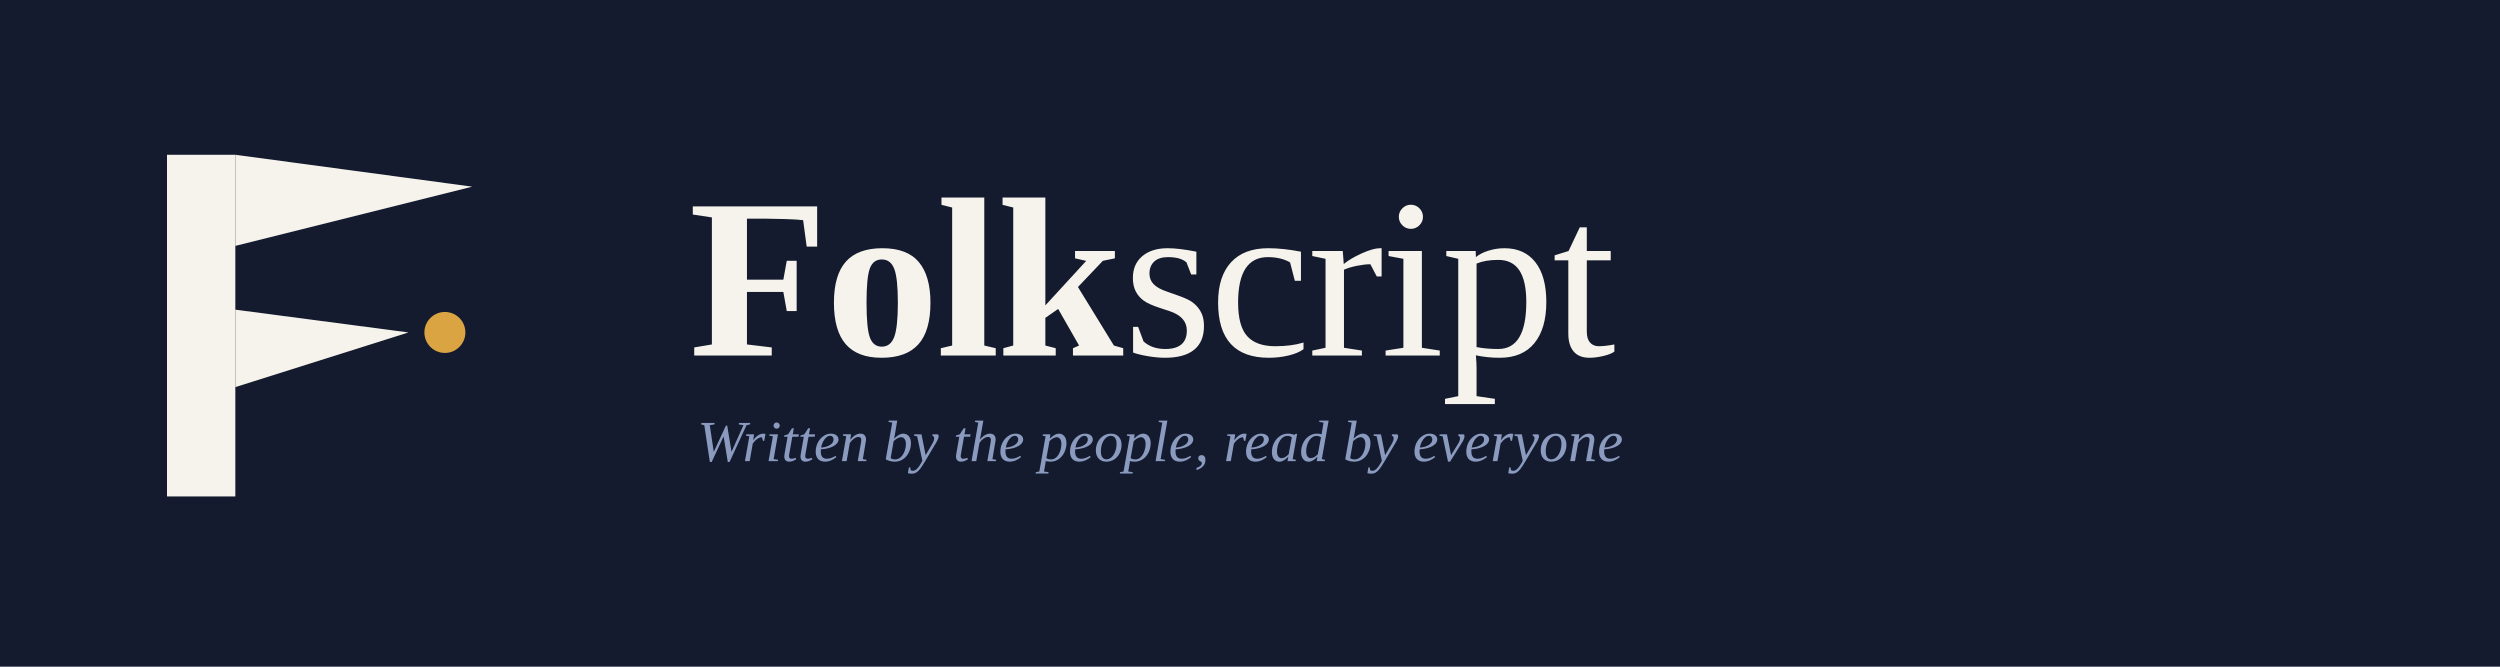
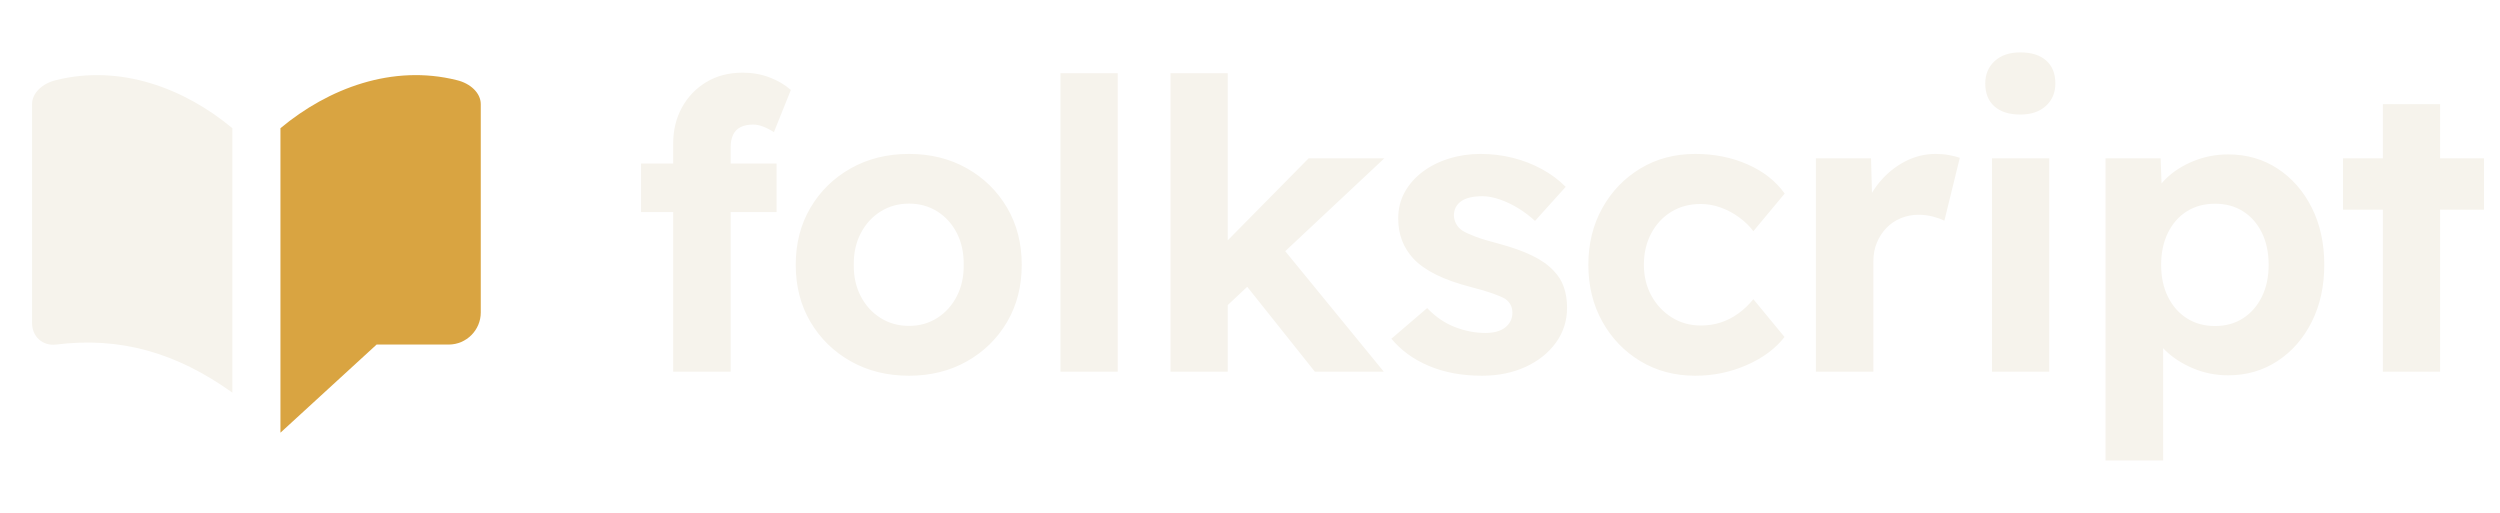
- <svg xmlns="http://www.w3.org/2000/svg" viewBox="0 0 900 240" width="900" height="240">
-   <rect width="900" height="240" fill="#141B2E" />
-   <g transform="translate(6,18) scale(0.82)">
-     <rect x="66" y="46" width="30" height="150" fill="#F6F3EC" />
-     <polygon points="96,46 200,60 96,86" fill="#F6F3EC" />
-     <polygon points="96,114 172,124 96,148" fill="#F6F3EC" />
-     <circle cx="188" cy="124" r="9" fill="#D9A441" />
+ <svg xmlns="http://www.w3.org/2000/svg" width="312" height="64" viewBox="0 0 312 64" role="img" aria-label="Folkscript">
+   <path fill="#F6F3EC" d="M7 10C15 8 23 11 29 16V49C22 44 15 42 7 43C5.3 43.2 4 42 4 40.3V13C4 11.6 5.3 10.4 7 10Z" />
+   <path fill="#D9A441" d="M35 16C41 11 49 8 57 10C58.7 10.4 60 11.6 60 13V39C60 41.2 58.2 43 56 43H47L35 54Z" />
+   <g fill="#F6F3EC">
+     <g transform="translate(0 6.538)">
+       <path transform="translate(78.3612 39.8496) scale(0.05034 -0.05034)" d="M112.277 0.0V565.721Q112.277 615.388 134.027 655.055Q155.777 694.722 194.472 718.028Q233.166 741.333 284.611 741.333Q320.111 741.333 350.834 729.722Q381.556 718.111 404.001 698.5L362 593.832Q349 602.332 335.64 607.498Q322.279 612.665 311.001 612.665Q291.946 612.665 279.39 606.359Q266.835 600.053 260.807 587.331Q254.779 574.609 254.779 556.387V0.0H183.722Q161 0.0 143.138 0.0Q125.277 0.0 112.277 0.0ZM32.555 395.72V516.0H368.667V395.72ZM696.945 -10.0Q616.056 -10.0 552.639 25.694Q489.222 61.389 452.667 123.278Q416.111 185.167 416.111 264.945Q416.111 344.722 452.667 406.611Q489.222 468.5 552.639 504.195Q616.056 539.889 696.945 539.889Q777.223 539.889 840.446 504.195Q903.668 468.5 940.029 406.611Q976.39 344.722 976.39 264.945Q976.39 185.167 940.029 123.278Q903.668 61.389 840.446 25.694Q777.223 -10.0 696.945 -10.0ZM696.945 113.558Q736.167 113.558 767.139 133.363Q798.11 153.168 815.61 187.446Q833.11 221.723 832.499 264.945Q833.11 309.166 815.61 343.444Q798.11 377.721 767.139 397.221Q736.167 416.72 696.945 416.72Q657.334 416.72 626.057 396.915Q594.78 377.11 577.086 342.833Q559.391 308.555 560.002 264.945Q559.391 221.723 577.086 187.446Q594.78 153.168 626.057 133.363Q657.334 113.558 696.945 113.558ZM1072.444 0.0V740.0H1214.336V0.0ZM1480.058 158.555 1438.111 276.0 1687.556 528.889H1875.17ZM1345.222 0.0V740.0H1487.114V0.0ZM1703.111 0.0 1512.89 238.778 1612.725 319.39 1874.003 0.0ZM2117.333 -10.0Q2043.166 -10.0 1985.694 14.361Q1928.221 38.722 1892.832 81.778L1981.5 157.723Q2012.278 125.446 2050.112 110.724Q2087.945 96.001 2126.333 96.001Q2141.222 96.001 2153.611 99.335Q2166 102.668 2174.777 109.529Q2183.555 116.39 2188.193 125.584Q2192.832 134.778 2192.832 146.278Q2192.832 168.0 2174.999 180.5Q2165.388 186.333 2144.277 193.861Q2123.166 201.388 2089.555 210Q2038.944 223.055 2003.694 240.499Q1968.444 257.944 1947.278 280.388Q1928.777 300.555 1919.249 325.194Q1909.721 349.833 1909.721 379.944Q1909.721 416.055 1925.972 445.306Q1942.222 474.556 1970.639 495.833Q1999.055 517.111 2036.083 528.5Q2073.111 539.889 2113.667 539.889Q2155.334 539.889 2194.167 530.084Q2233.001 520.278 2266.529 501.861Q2300.057 483.445 2324.946 458.223L2248.834 373.777Q2230.612 390.832 2208.112 404.749Q2185.612 418.666 2162.028 426.86Q2138.445 435.054 2118.667 435.054Q2101.556 435.054 2088.251 432.027Q2074.946 428.999 2065.974 422.749Q2057.001 416.499 2052.363 407.416Q2047.724 398.333 2047.724 386.833Q2048.335 375.778 2053.641 366.028Q2058.946 356.278 2069.335 349.445Q2079.557 343 2101.363 334.778Q2123.168 326.556 2160.28 317Q2208.335 304 2241.613 287.917Q2274.891 271.834 2294.668 250.667Q2312.335 232.834 2320.335 209.778Q2328.335 186.723 2328.335 158.834Q2328.335 109.945 2300.501 71.723Q2272.668 33.5 2225.001 11.75Q2177.334 -10.0 2117.333 -10.0ZM2646.223 -10.0Q2570.111 -10.0 2510.278 26.0Q2450.444 62.0 2415.778 124.194Q2381.111 186.389 2381.111 264.945Q2381.111 343.5 2415.778 405.695Q2450.444 467.889 2510.278 503.889Q2570.111 539.889 2646.223 539.889Q2717 539.889 2775.862 513.917Q2834.723 487.945 2867.834 441.667L2790.222 348.333Q2776.166 367.054 2755.055 382.554Q2733.945 398.054 2709.445 406.915Q2684.945 415.776 2659.334 415.776Q2618.334 415.776 2586.668 396.359Q2555.002 376.943 2536.891 342.749Q2518.78 308.555 2518.78 265.333Q2518.78 222.501 2537.308 188.612Q2555.835 154.724 2587.807 134.613Q2619.779 114.502 2659.945 114.502Q2686.167 114.502 2709.139 121.947Q2732.111 129.391 2752.611 144.085Q2773.111 158.779 2790.222 179.723L2867.445 86Q2833.501 42.555 2773.417 16.278Q2713.334 -10.0 2646.223 -10.0ZM2945.222 0.0V528.889H3081.891L3086.558 358.833L3062.946 394.166Q3074.724 435.278 3101.807 468.417Q3128.891 501.556 3165.335 520.722Q3201.78 539.889 3241.891 539.889Q3259.28 539.889 3274.974 537.084Q3290.669 534.278 3302.002 530.278L3263.724 374.331Q3252.502 380.108 3235.279 384.581Q3218.057 389.053 3199.779 389.053Q3176.279 389.053 3155.668 380.498Q3135.057 371.942 3120.058 356.359Q3105.058 340.776 3096.391 319.971Q3087.725 299.165 3087.725 273.666V0.0ZM3381.777 0.0V528.889H3523.669V0.0ZM3452.001 637.5Q3410.834 637.5 3387.972 657.611Q3365.111 677.722 3365.111 714.556Q3365.111 748.612 3388.472 770.112Q3411.834 791.613 3452.001 791.613Q3493.168 791.613 3516.03 771.501Q3538.891 751.39 3538.891 714.556Q3538.891 680.5 3515.53 659.0Q3492.168 637.5 3452.001 637.5ZM3663.222 -220.0V528.889H3799.891L3804.169 409.667L3778.446 418.667Q3784.835 450.612 3812.446 477.917Q3840.057 505.223 3880.946 521.945Q3921.835 538.667 3967.169 538.667Q4036.224 538.667 4089.863 503.473Q4143.502 468.278 4174.529 406.695Q4205.557 345.111 4205.557 264.945Q4205.557 185.778 4174.641 123.889Q4143.724 62.0 4089.696 26.5Q4035.668 -9.0 3967.057 -9.0Q3921.446 -9.0 3879.807 8.528Q3838.169 26.055 3809.335 54.861Q3780.502 83.667 3772.724 117.0L3806.114 131.0V-220.0ZM3934.89 113.224Q3974.278 113.224 4004.055 132.335Q4033.833 151.446 4050.749 185.612Q4067.666 219.778 4067.666 264.945Q4067.666 310.111 4051.055 344.166Q4034.444 378.221 4004.667 397.332Q3974.889 416.443 3934.89 416.443Q3894.89 416.443 3864.918 397.638Q3834.947 378.832 3818.03 344.472Q3801.114 310.111 3801.114 264.945Q3801.114 219.778 3818.03 185.612Q3834.947 151.446 3864.918 132.335Q3894.89 113.224 3934.89 113.224ZM4350.832 0.0V663.278H4492.724V0.0ZM4251.944 401.665V528.889H4601.501V401.665Z" />
+     </g>
  </g>
-   <text x="248" y="128" font-family="Georgia, 'Iowan Old Style', 'Times New Roman', serif" font-size="82" font-weight="700" letter-spacing="-1" fill="#F6F3EC">Folk<tspan font-weight="400">script</tspan>
-   </text>
-   <text x="251" y="166" font-family="Georgia, 'Times New Roman', serif" font-style="italic" font-size="21" fill="#8B9BC0">Written by the people, read by everyone</text>
</svg>
